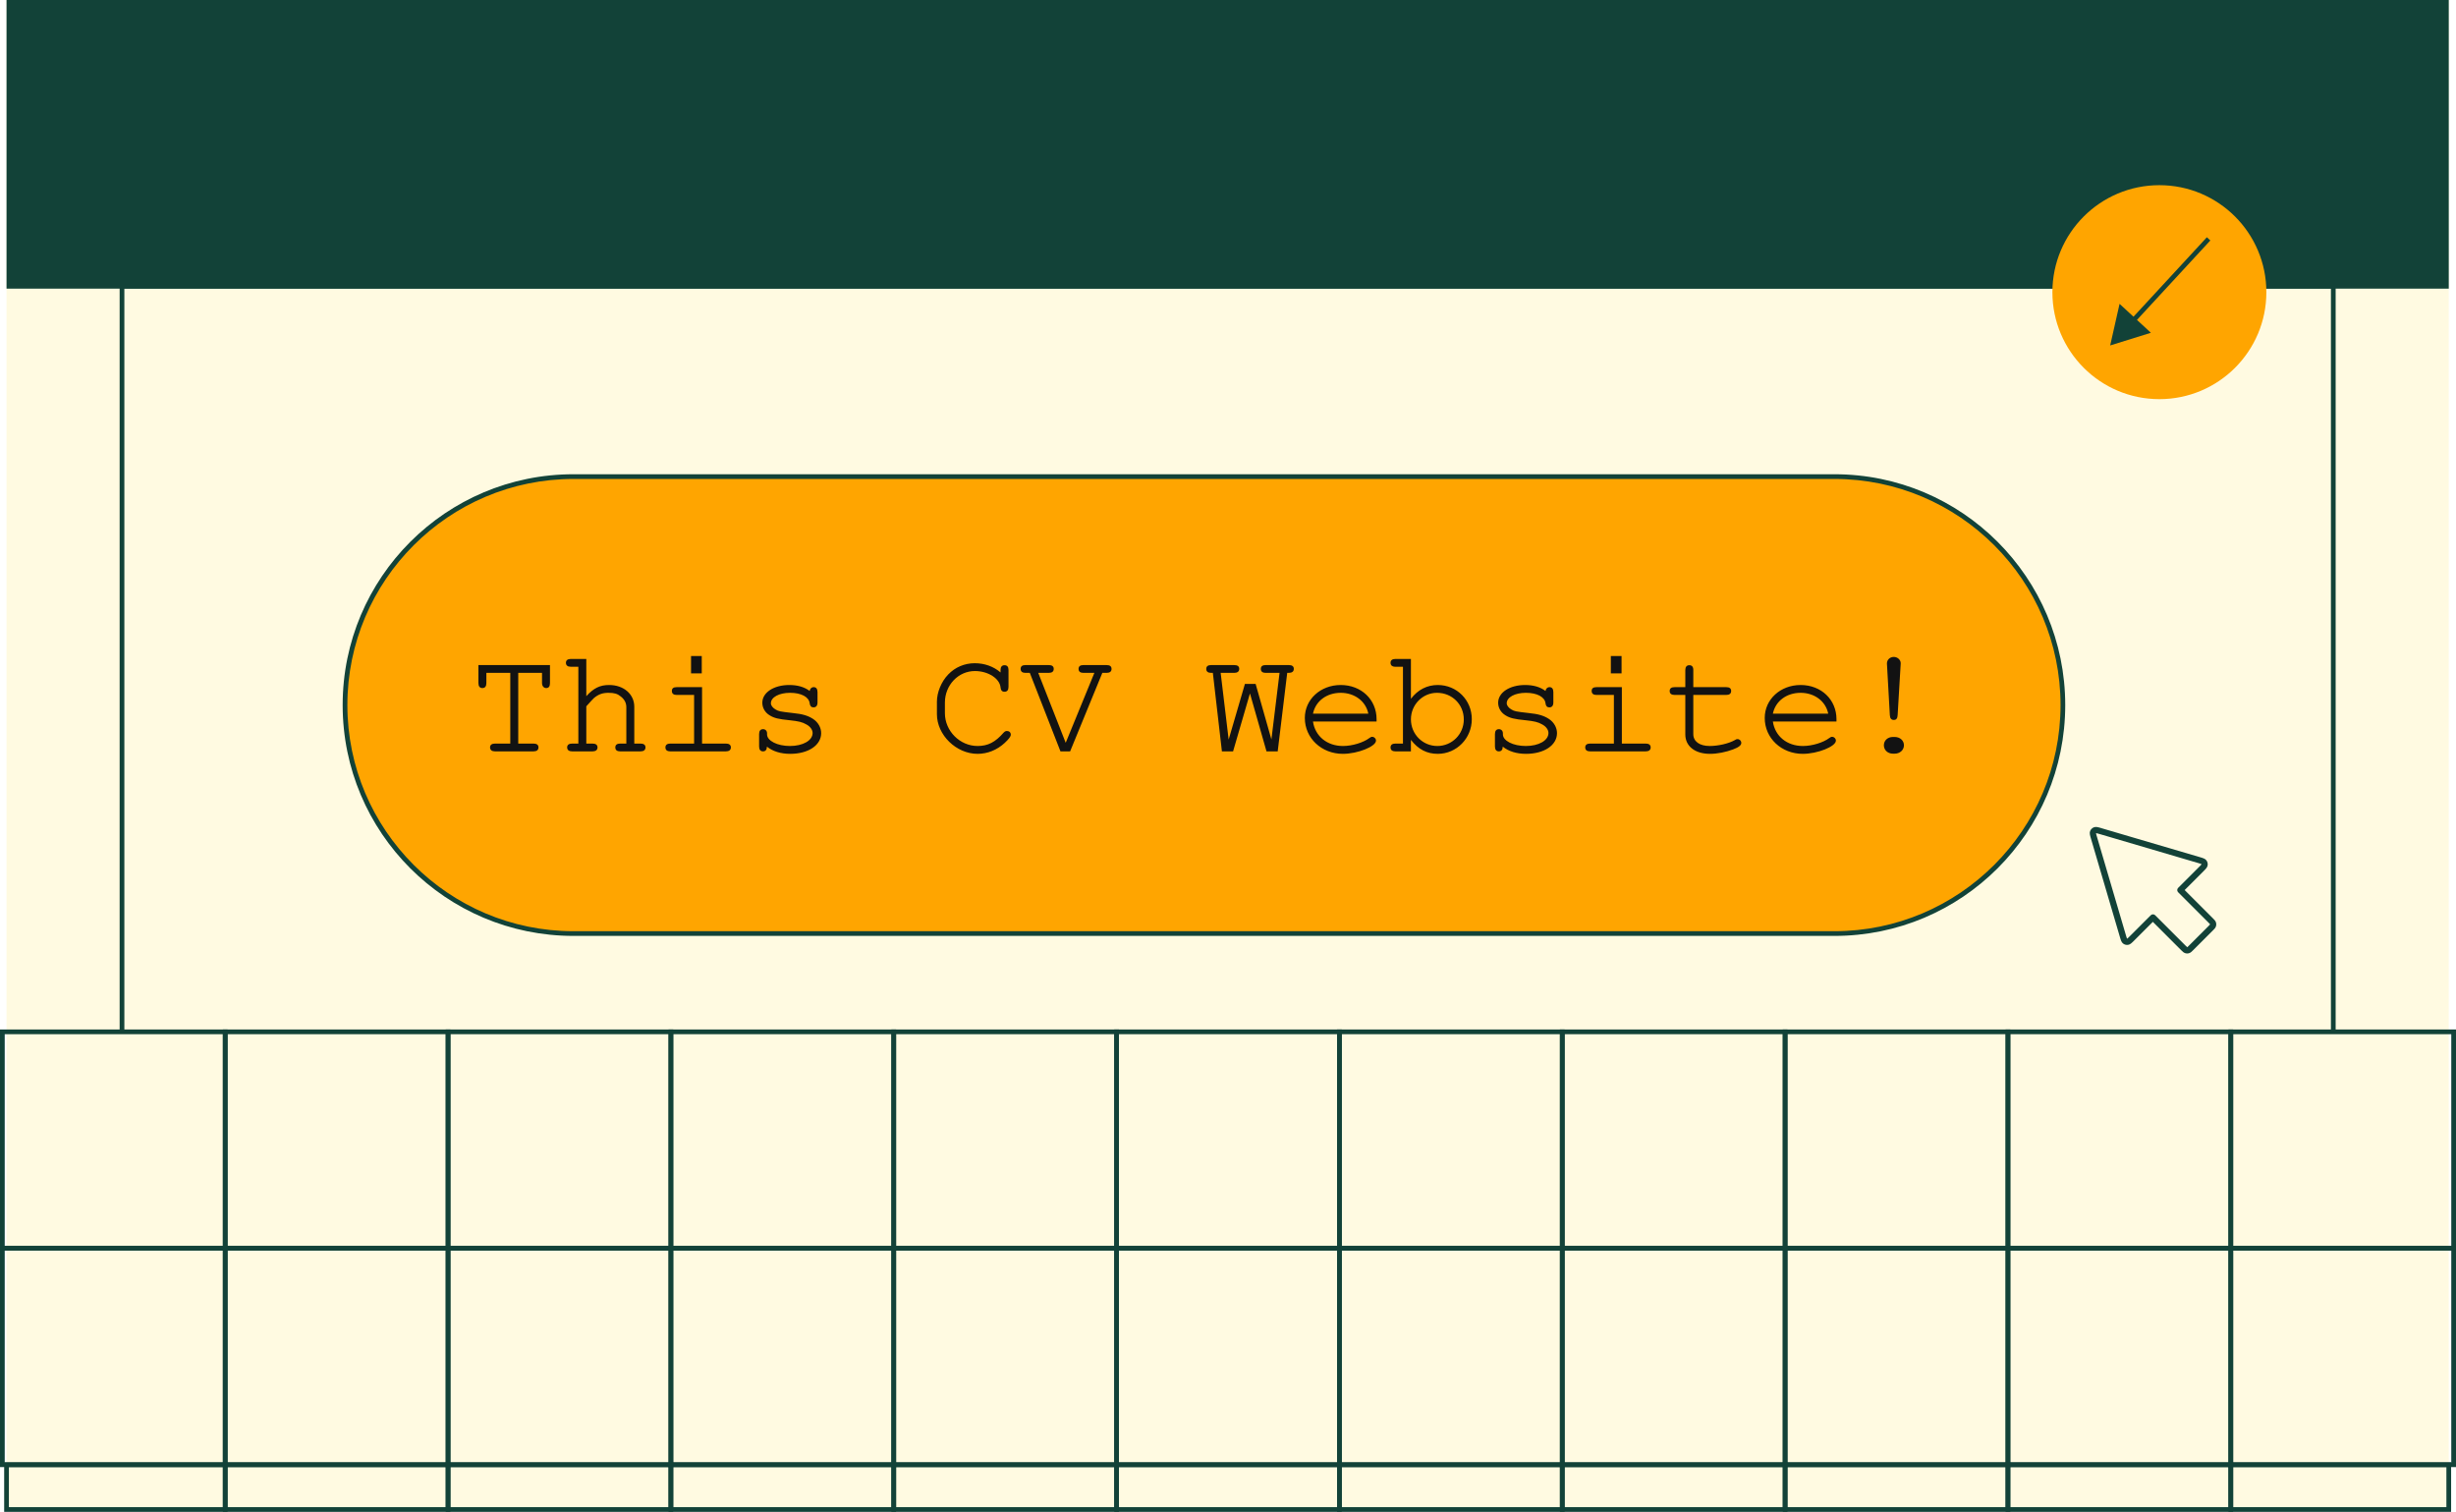
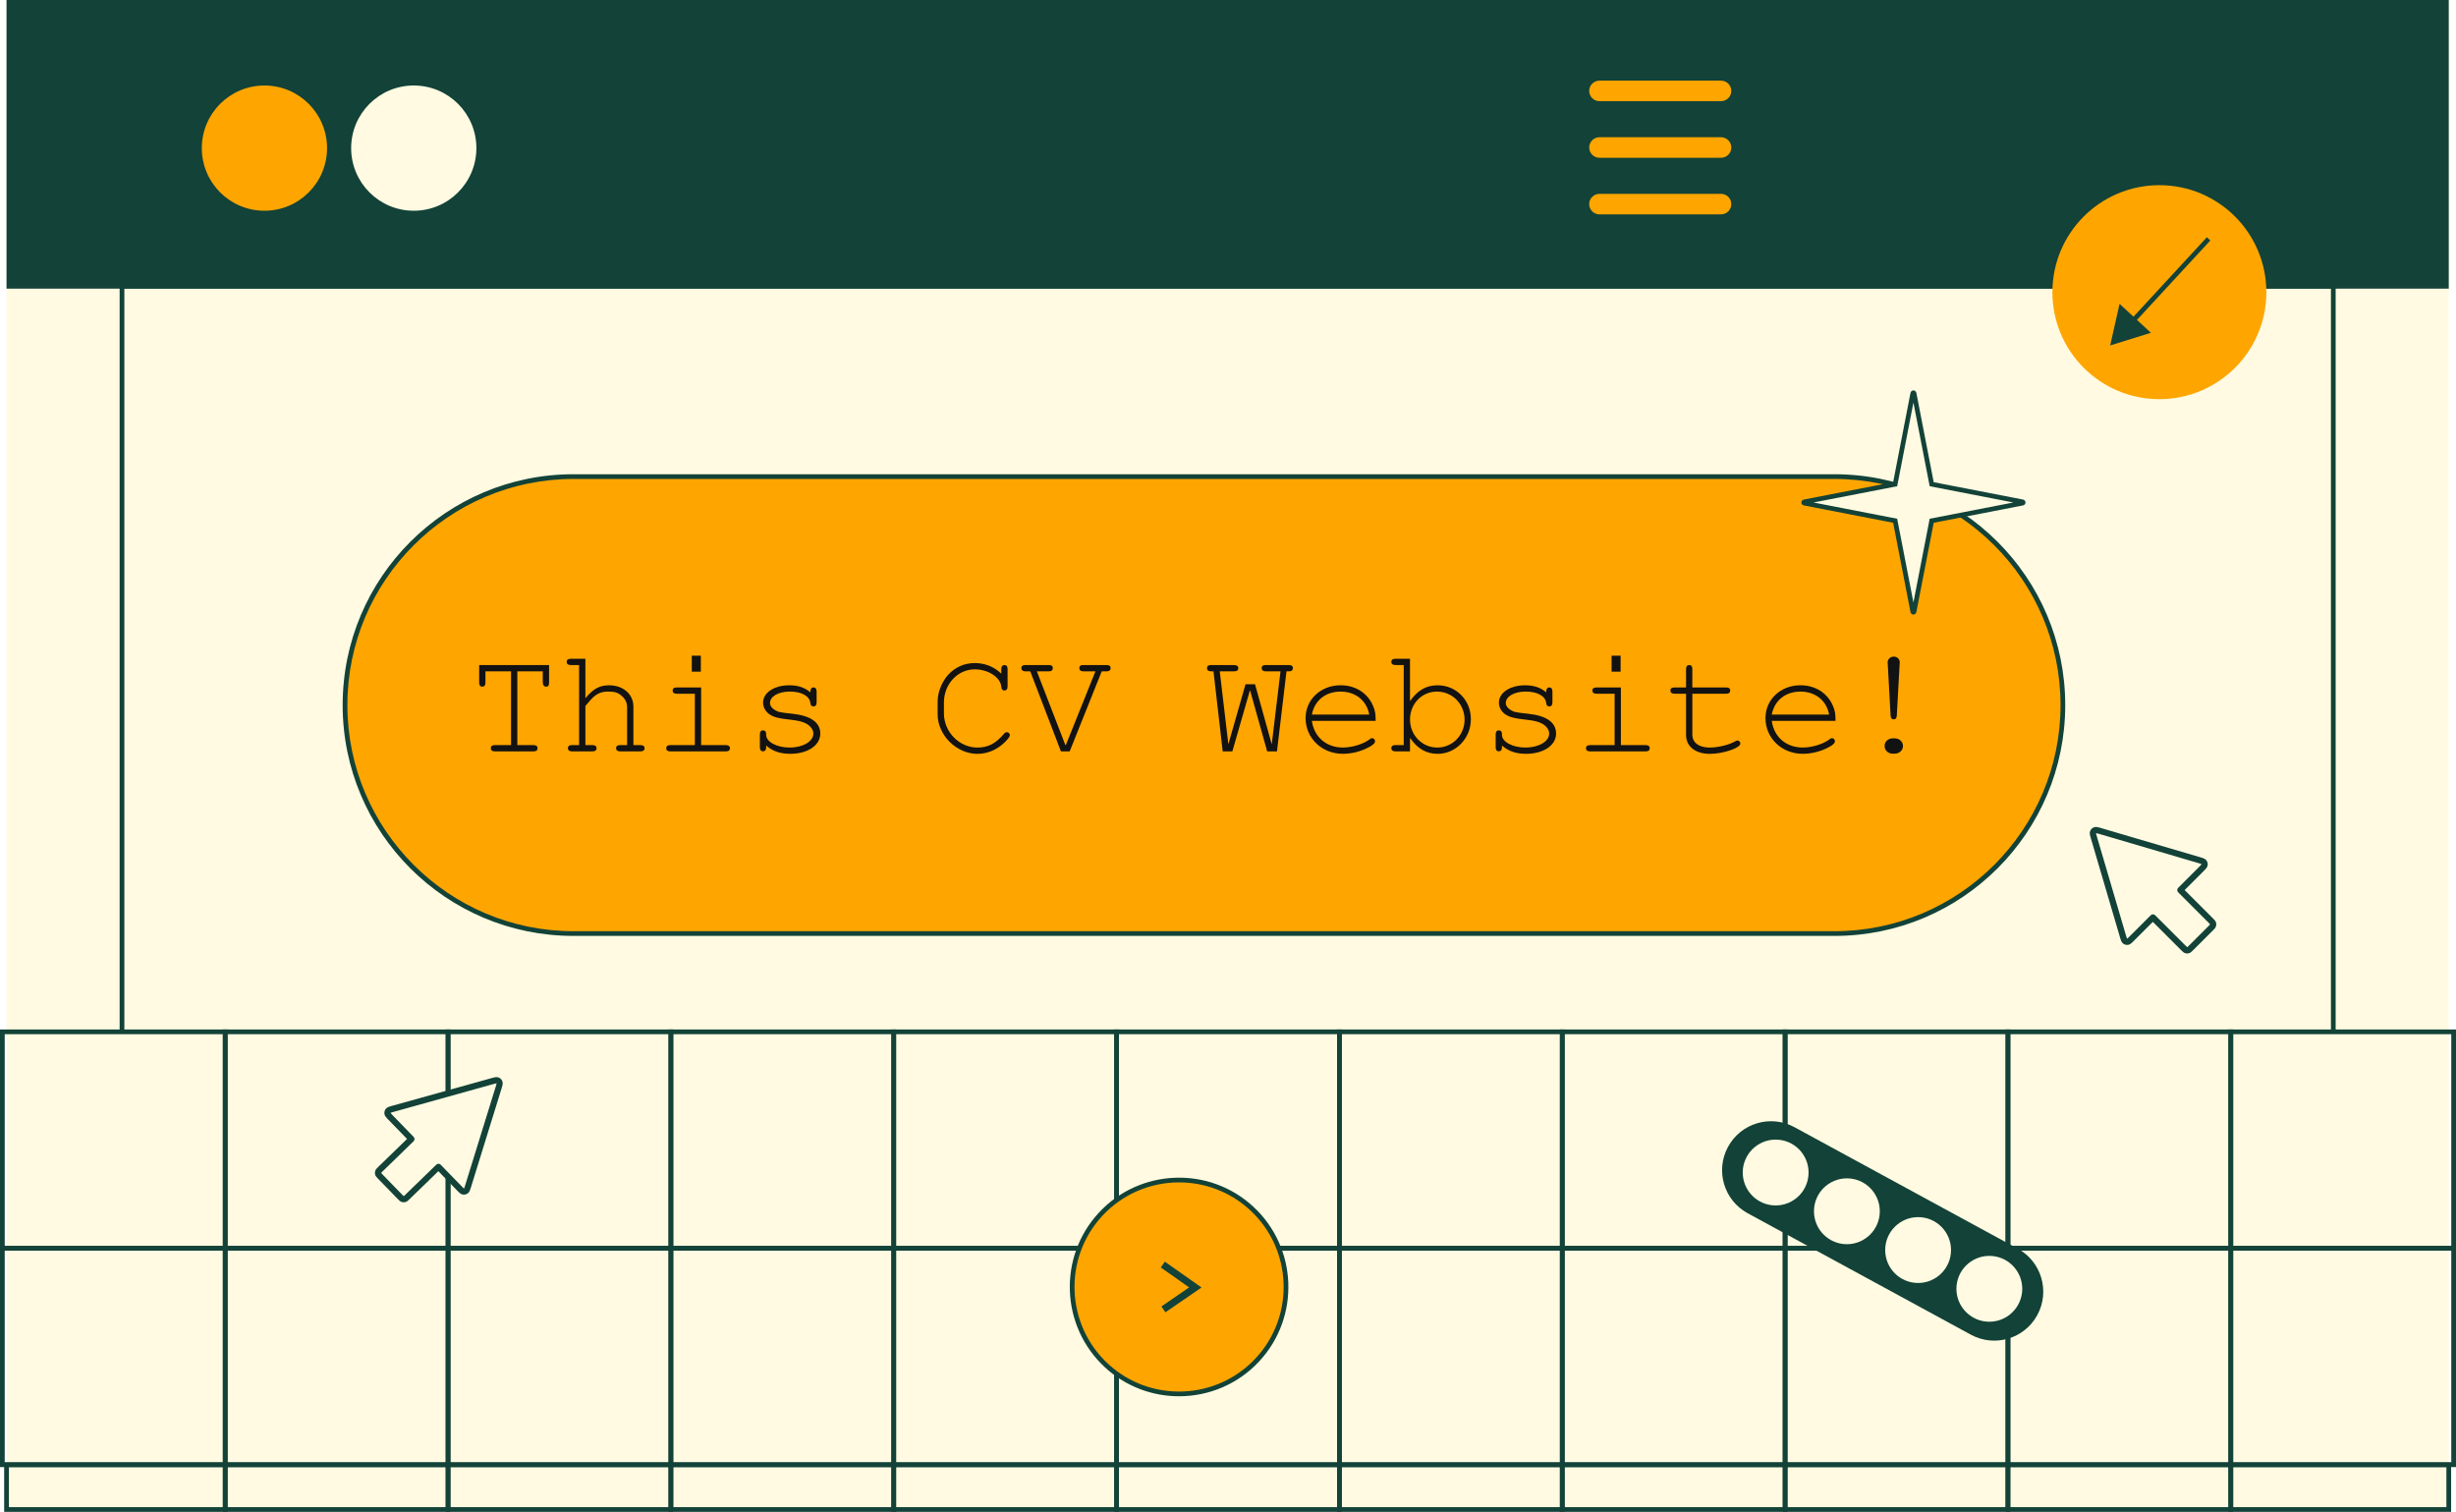
<svg xmlns="http://www.w3.org/2000/svg" id="Layer_1" data-name="Layer 1" viewBox="0 0 1041.36 641">
  <rect x="2.77" width="1035.52" height="640" fill="#fffae1" />
  <path d="M989.33,437.48V101.6c0-39.4-31.94-71.34-71.34-71.34H123.07c-39.4,0-71.34,31.94-71.34,71.34v335.88" fill="none" stroke="#124238" stroke-miterlimit="10" stroke-width="2" />
  <g>
    <path d="M243.16,395.81c-53.41,0-96.87-43.46-96.87-96.87s43.46-96.87,96.87-96.87h534.64c53.41,0,96.87,43.46,96.87,96.87s-43.46,96.87-96.87,96.87H243.16Z" fill="orange" />
    <path d="M777.81,203.07c52.86,0,95.87,43.01,95.87,95.87s-43.01,95.87-95.87,95.87H243.16c-52.86,0-95.87-43.01-95.87-95.87s43.01-95.87,95.87-95.87h534.64M777.81,201.07H243.16c-54.05,0-97.87,43.82-97.87,97.87h0c0,54.05,43.82,97.87,97.87,97.87h534.64c54.05,0,97.87-43.82,97.87-97.87h0c0-54.05-43.82-97.87-97.87-97.87h0Z" fill="#124238" />
  </g>
-   <text transform="translate(198.49 318.57)" fill="#121212" font-family="NimbusMono-Regular, 'Nimbus Mono'" font-size="65">
-     <tspan x="0" y="0">This CV Website!</tspan>
-   </text>
+   <g>
+     <rect x="180.82" y="269.28" width="659.33" height="59.33" fill="none" />
+     <path d="M226.18,315.91c1.17,0,1.76.46,1.76,1.3,0,.91-.58,1.37-1.76,1.37h-16.32c-1.17,0-1.76-.46-1.76-1.37,0-.84.59-1.3,1.76-1.3h6.83v-31.27h-10.86v4.75c0,1.17-.46,1.75-1.36,1.75-.85,0-1.3-.58-1.3-1.75v-7.41h29.64v7.41c0,1.3-.39,1.75-1.3,1.75-.78,0-1.37-.71-1.37-1.75v-4.75h-10.79v31.27h6.83Z" fill="#121212" />
+     <path d="M248.22,296.01c3.31-3.97,6.04-5.46,10.01-5.46,6.04,0,10.34,3.77,10.34,9.1v16.25h2.92c1.24,0,1.82.46,1.82,1.3,0,.91-.58,1.37-1.82,1.37h-8.52c-1.17,0-1.75-.46-1.75-1.37,0-.84.58-1.3,1.75-1.3h2.93v-16.06c0-1.95-.85-3.64-2.47-4.94-1.5-1.3-2.93-1.69-5.53-1.69s-4.35.65-6.31,2.34q-.78.65-3.38,3.77v16.58h2.92c1.24,0,1.82.46,1.82,1.3,0,.91-.58,1.37-1.82,1.37h-8.58c-1.17,0-1.76-.46-1.76-1.37,0-.84.58-1.3,1.76-1.3h2.99v-33.93h-3.51c-1.17,0-1.76-.46-1.76-1.37,0-.85.59-1.3,1.76-1.3h6.18v16.71Z" fill="#121212" />
+     <path d="M297.29,315.91h10.4c1.23,0,1.82.46,1.82,1.3,0,.91-.59,1.37-1.82,1.37h-23.47c-1.17,0-1.75-.46-1.75-1.37,0-.84.58-1.3,1.75-1.3h10.4v-21.78h-7.67c-1.17,0-1.75-.46-1.75-1.37,0-.84.58-1.3,1.75-1.3h10.34v24.44ZM297.16,284.77h-3.84v-6.76h3.84v6.76Z" fill="#121212" />
+     <path d="M324.85,311.55c0,2.99,4.49,5.4,10.01,5.4s10.01-2.54,10.01-5.98c0-1.5-1.11-3.05-2.86-4.09-1.69-.91-3.45-1.37-7.02-1.76-4.81-.52-6.63-.98-8.45-2.08-1.88-1.17-2.99-3.12-2.99-5.14,0-4.23,4.75-7.35,11.12-7.35,3.71,0,6.63.98,8.91,2.99,0-1.37.46-2.08,1.37-2.08.84,0,1.3.58,1.3,1.82v4.49c0,1.17-.46,1.75-1.3,1.75s-1.24-.46-1.37-1.5c-.26-2.86-3.71-4.81-8.65-4.81s-8.45,2.08-8.45,4.88c0,1.04.72,2.15,2.02,2.92,1.5.91,2.08,1.04,7.61,1.62,7.74.85,11.7,3.71,11.7,8.39,0,5-5.33,8.58-12.74,8.58-4.29,0-7.48-1.11-10.21-3.51v.71c0,1.17-.46,1.75-1.37,1.75-.84,0-1.3-.58-1.3-1.75v-5.4c0-1.17.46-1.75,1.36-1.75.78,0,1.3.58,1.3,1.43v.45Z" fill="#121212" />
+     <path d="M424.56,283.73c0-1.17.46-1.75,1.36-1.75s1.3.52,1.3,1.75v7.28c0,1.17-.46,1.75-1.37,1.75-.78,0-1.23-.52-1.3-1.56-.26-3.96-5.46-7.41-11.25-7.41-7.22,0-13.07,6.24-13.07,14.04v4.62c0,7.87,6.5,14.5,14.17,14.5,4.55,0,7.8-1.69,11.31-5.85.46-.52.71-.65,1.17-.65.78,0,1.3.52,1.3,1.24,0,.65-.78,1.69-2.47,3.31-3.19,2.99-7.15,4.62-11.31,4.62-8.84,0-16.84-7.93-16.84-16.77v-5.4c0-3.96,1.82-8.52,4.62-11.51,2.92-3.12,6.76-4.81,11.12-4.81s8.19,1.56,11.25,4.49v-1.89Z" fill="#121212" />
+     <path d="M436.84,284.64h-2.02c-1.17,0-1.75-.46-1.75-1.37s.52-1.3,1.75-1.3h9.82c1.24,0,1.76.39,1.76,1.3s-.58,1.37-1.76,1.37h-5l12.09,31.27h.19l12.55-31.27h-5.07c-1.17,0-1.76-.46-1.76-1.37s.52-1.3,1.76-1.3h9.75c1.24,0,1.76.39,1.76,1.3s-.58,1.37-1.76,1.37h-2.01l-13.59,33.93h-3.71l-13-33.93Z" fill="#121212" />
+     <path d="M514.52,284.64h-.98c-1.17,0-1.76-.46-1.76-1.37s.59-1.3,1.76-1.3h9.69c1.24,0,1.82.45,1.82,1.3,0,.91-.58,1.37-1.82,1.37h-6.04l3.64,30.94,7.28-25.48h4.03l7.09,25.48,3.71-30.94h-6.24c-1.17,0-1.75-.46-1.75-1.37s.52-1.3,1.75-1.3h9.75c1.17,0,1.75.39,1.75,1.3s-.58,1.37-1.75,1.37h-.97l-4.03,33.93h-4.16l-7.28-26-7.48,26h-4.1l-3.9-33.93Z" fill="#121212" />
+     <path d="M556.25,305.63c.91,6.83,6.11,11.31,13.13,11.31,4.03,0,8.78-1.5,11.38-3.51.46-.39.65-.46,1.04-.46.65,0,1.23.58,1.23,1.3,0,.84-.97,1.75-3.12,2.79-3.18,1.62-6.96,2.54-10.53,2.54-8.91,0-15.8-6.63-15.8-15.15,0-7.87,6.44-13.91,14.82-13.91,6.3,0,11.44,3.25,13.78,8.71.91,2.15,1.11,3.38,1.11,6.37h-27.04ZM580.56,302.97c-1.04-5.92-5.79-9.75-12.16-9.75s-10.99,3.77-12.16,9.75h24.31Z" fill="#121212" />
+     <path d="M597.85,297.25c3.25-4.62,6.89-6.7,11.7-6.7,7.93,0,14.11,6.31,14.11,14.37s-6.3,14.69-14.11,14.69c-4.81,0-8.58-2.21-11.7-6.76v5.72h-6.17c-1.17,0-1.76-.46-1.76-1.37,0-.84.58-1.3,1.76-1.3h3.51v-33.93h-3.51c-1.17,0-1.76-.46-1.76-1.37,0-.85.58-1.3,1.76-1.3h6.17v17.94ZM597.85,305.05c0,6.63,5.13,11.9,11.57,11.9s11.57-5.27,11.57-11.83-5.13-11.9-11.7-11.9-11.44,5.33-11.44,11.83Z" fill="#121212" />
+     <path d="M636.84,311.55c0,2.99,4.49,5.4,10.01,5.4s10.01-2.54,10.01-5.98c0-1.5-1.1-3.05-2.86-4.09-1.69-.91-3.44-1.37-7.02-1.76-4.81-.52-6.63-.98-8.45-2.08-1.89-1.17-2.99-3.12-2.99-5.14,0-4.23,4.75-7.35,11.12-7.35,3.71,0,6.63.98,8.91,2.99,0-1.37.46-2.08,1.37-2.08.84,0,1.3.58,1.3,1.82v4.49c0,1.17-.46,1.75-1.3,1.75s-1.24-.46-1.37-1.5c-.26-2.86-3.71-4.81-8.65-4.81s-8.45,2.08-8.45,4.88c0,1.04.71,2.15,2.02,2.92,1.49.91,2.08,1.04,7.6,1.62,7.74.85,11.7,3.71,11.7,8.39,0,5-5.33,8.58-12.74,8.58-4.29,0-7.47-1.11-10.21-3.51v.71c0,1.17-.46,1.75-1.37,1.75-.84,0-1.3-.58-1.3-1.75v-5.4c0-1.17.46-1.75,1.37-1.75.78,0,1.3.58,1.3,1.43v.45Z" fill="#121212" />
+     <path d="M687.28,315.91h10.4c1.24,0,1.82.46,1.82,1.3,0,.91-.58,1.37-1.82,1.37h-23.47c-1.17,0-1.75-.46-1.75-1.37,0-.84.58-1.3,1.75-1.3h10.4v-21.78h-7.67c-1.17,0-1.76-.46-1.76-1.37,0-.84.58-1.3,1.76-1.3h10.33v24.44ZM687.15,284.77h-3.83v-6.76h3.83v6.76Z" fill="#121212" />
+     <path d="M731.87,291.46c1.17,0,1.76.39,1.76,1.3s-.58,1.37-1.76,1.37h-14.3v17.36c0,3.38,2.79,5.46,7.34,5.46,3.58,0,8.32-1.17,10.73-2.6.52-.32.71-.39,1.04-.39.65,0,1.24.58,1.24,1.3,0,1.89-7.35,4.36-12.94,4.36-6.11,0-10.08-3.12-10.08-8v-17.49h-4.81c-1.24,0-1.82-.46-1.82-1.37s.58-1.3,1.82-1.3h4.81v-7.74c0-1.17.45-1.75,1.36-1.75s1.3.52,1.3,1.75v7.74h14.3Z" fill="#121212" />
+     <path d="M751.24,305.63c.91,6.83,6.11,11.31,13.13,11.31,4.03,0,8.78-1.5,11.38-3.51.45-.39.65-.46,1.04-.46.65,0,1.23.58,1.23,1.3,0,.84-.97,1.75-3.12,2.79-3.18,1.62-6.96,2.54-10.53,2.54-8.91,0-15.8-6.63-15.8-15.15,0-7.87,6.44-13.91,14.82-13.91,6.3,0,11.44,3.25,13.78,8.71.91,2.15,1.1,3.38,1.1,6.37h-27.04ZM775.55,302.97c-1.04-5.92-5.79-9.75-12.16-9.75s-10.99,3.77-12.16,9.75h24.31Z" fill="#121212" />
+     <path d="M803.37,313.04c1.95,0,3.51,1.43,3.51,3.25s-1.56,3.25-3.51,3.25h-.84c-1.95,0-3.45-1.43-3.45-3.25s1.5-3.25,3.45-3.25h.84ZM804.28,303.16c-.07,1.3-.46,1.82-1.37,1.82-.84,0-1.24-.52-1.3-1.82l-1.17-21.19c-.07-.46-.07-.78-.07-1.04,0-1.43,1.11-2.54,2.6-2.54s2.54,1.1,2.54,2.47c0,.19,0,.58-.07,1.1l-1.17,21.19Z" fill="#121212" />
+   </g>
  <rect x="1" y="437.48" width="94.49" height="91.77" fill="none" stroke="#124238" stroke-miterlimit="10" stroke-width="2" />
  <rect x="95.49" y="437.48" width="94.49" height="91.77" fill="none" stroke="#124238" stroke-miterlimit="10" stroke-width="2" />
  <rect x="189.98" y="437.48" width="94.49" height="91.77" fill="none" stroke="#124238" stroke-miterlimit="10" stroke-width="2" />
  <rect x="284.46" y="437.48" width="94.49" height="91.77" fill="none" stroke="#124238" stroke-miterlimit="10" stroke-width="2" />
  <rect x="378.95" y="437.48" width="94.49" height="91.77" fill="none" stroke="#124238" stroke-miterlimit="10" stroke-width="2" />
  <rect x="473.44" y="437.48" width="94.49" height="91.77" fill="none" stroke="#124238" stroke-miterlimit="10" stroke-width="2" />
  <rect x="567.92" y="437.48" width="94.49" height="91.77" fill="none" stroke="#124238" stroke-miterlimit="10" stroke-width="2" />
  <rect x="662.41" y="437.48" width="94.49" height="91.77" fill="none" stroke="#124238" stroke-miterlimit="10" stroke-width="2" />
  <rect x="756.9" y="437.48" width="94.49" height="91.77" fill="none" stroke="#124238" stroke-miterlimit="10" stroke-width="2" />
  <rect x="851.38" y="437.48" width="94.49" height="91.77" fill="none" stroke="#124238" stroke-miterlimit="10" stroke-width="2" />
  <rect x="945.87" y="437.48" width="94.49" height="91.77" fill="none" stroke="#124238" stroke-miterlimit="10" stroke-width="2" />
  <rect x="1" y="529.25" width="94.49" height="91.77" fill="none" stroke="#124238" stroke-miterlimit="10" stroke-width="2" />
  <rect x="95.49" y="529.25" width="94.49" height="91.77" fill="none" stroke="#124238" stroke-miterlimit="10" stroke-width="2" />
  <rect x="189.98" y="529.25" width="94.49" height="91.77" fill="none" stroke="#124238" stroke-miterlimit="10" stroke-width="2" />
  <rect x="284.46" y="529.25" width="94.49" height="91.77" fill="none" stroke="#124238" stroke-miterlimit="10" stroke-width="2" />
  <rect x="378.95" y="529.25" width="94.49" height="91.77" fill="none" stroke="#124238" stroke-miterlimit="10" stroke-width="2" />
  <rect x="473.44" y="529.25" width="94.49" height="91.77" fill="none" stroke="#124238" stroke-miterlimit="10" stroke-width="2" />
  <rect x="567.92" y="529.25" width="94.49" height="91.77" fill="none" stroke="#124238" stroke-miterlimit="10" stroke-width="2" />
  <rect x="662.41" y="529.25" width="94.49" height="91.77" fill="none" stroke="#124238" stroke-miterlimit="10" stroke-width="2" />
  <rect x="756.9" y="529.25" width="94.49" height="91.77" fill="none" stroke="#124238" stroke-miterlimit="10" stroke-width="2" />
  <rect x="851.38" y="529.25" width="94.49" height="91.77" fill="none" stroke="#124238" stroke-miterlimit="10" stroke-width="2" />
  <rect x="945.87" y="529.25" width="94.49" height="91.77" fill="none" stroke="#124238" stroke-miterlimit="10" stroke-width="2" />
  <rect x="2.77" y="621.02" width="92.72" height="18.98" fill="none" stroke="#124238" stroke-miterlimit="10" stroke-width="2" />
  <rect x="95.49" y="621.02" width="94.49" height="18.98" fill="none" stroke="#124238" stroke-miterlimit="10" stroke-width="2" />
  <rect x="189.98" y="621.02" width="94.48" height="18.98" fill="none" stroke="#124238" stroke-miterlimit="10" stroke-width="2" />
  <rect x="284.46" y="621.02" width="94.49" height="18.98" fill="none" stroke="#124238" stroke-miterlimit="10" stroke-width="2" />
  <rect x="378.95" y="621.02" width="94.49" height="18.98" fill="none" stroke="#124238" stroke-miterlimit="10" stroke-width="2" />
  <rect x="473.44" y="621.02" width="94.48" height="18.98" fill="none" stroke="#124238" stroke-miterlimit="10" stroke-width="2" />
  <rect x="567.92" y="621.02" width="94.49" height="18.98" fill="none" stroke="#124238" stroke-miterlimit="10" stroke-width="2" />
  <rect x="662.41" y="621.02" width="94.49" height="18.98" fill="none" stroke="#124238" stroke-miterlimit="10" stroke-width="2" />
  <rect x="756.9" y="621.02" width="94.48" height="18.98" fill="none" stroke="#124238" stroke-miterlimit="10" stroke-width="2" />
  <rect x="851.38" y="621.02" width="94.49" height="18.98" fill="none" stroke="#124238" stroke-miterlimit="10" stroke-width="2" />
  <rect x="945.87" y="621.02" width="92.42" height="18.98" fill="none" stroke="#124238" stroke-miterlimit="10" stroke-width="2" />
  <path d="M989.33,101.6v20.73H51.73v-20.73c0-39.4,31.94-71.34,71.34-71.34h794.92c39.4,0,71.34,31.94,71.34,71.34Z" fill="#124238" />
  <rect x="2.77" width="1035.52" height="122.38" fill="#124238" />
  <g>
    <circle cx="915.59" cy="123.87" r="45.36" fill="orange" />
    <g>
      <line x1="936.46" y1="101.27" x2="903.56" y2="136.9" fill="none" stroke="#124238" stroke-miterlimit="10" stroke-width="2" />
      <polygon points="898.71 128.83 894.73 146.46 911.99 141.09 898.71 128.83" fill="#124238" />
    </g>
  </g>
  <g>
    <path d="M890.75,352.42c-1.33-.39-2-.59-2.45-.42-.4.15-.71.46-.85.85-.17.45.03,1.12.42,2.45l12.23,41.57c.36,1.24.55,1.86.91,2.14.32.25.73.36,1.13.29.46-.08.92-.53,1.83-1.44l8.86-8.86,12.89,12.89c.58.58.86.86,1.2.97.29.09.61.09.9,0,.33-.11.62-.4,1.2-.97l8.34-8.34c.58-.58.86-.86.97-1.2.09-.29.09-.61,0-.9-.11-.33-.4-.62-.97-1.2l-12.89-12.89,8.86-8.86c.91-.91,1.37-1.37,1.45-1.83.07-.4-.04-.81-.29-1.13-.29-.37-.91-.55-2.14-.91l-41.57-12.23Z" fill="#fffae1" />
    <path d="M927.36,404.25c-.29,0-.57-.05-.85-.14-.63-.21-1.04-.61-1.72-1.29l-11.97-11.97-7.93,7.93c-1.07,1.07-1.67,1.67-2.54,1.81-.76.13-1.55-.07-2.15-.55-.7-.55-.93-1.35-1.36-2.81l-12.23-41.57c-.46-1.56-.71-2.42-.39-3.28.28-.75.87-1.34,1.62-1.62.86-.32,1.72-.07,3.28.39l-.37,1.26.37-1.25,41.57,12.23c1.46.43,2.26.66,2.81,1.36.48.61.68,1.39.55,2.15-.15.87-.74,1.47-1.81,2.54l-7.93,7.93,11.97,11.97c.68.68,1.09,1.09,1.29,1.72.18.56.18,1.15,0,1.71-.2.63-.61,1.04-1.29,1.72l-8.34,8.34c-.68.68-1.09,1.09-1.72,1.29-.28.09-.57.14-.85.14ZM927.36,401.64s0,0,0,0h0ZM927.35,401.64s0,0,0,0c0,0,0,0,0,0ZM927.34,401.63s.03,0,.05,0c.12-.08.41-.37.7-.66l8.34-8.34c.28-.28.58-.58.66-.7,0-.02,0-.03,0-.05-.08-.12-.37-.41-.66-.7l-12.89-12.89c-.25-.25-.38-.58-.38-.92s.14-.68.38-.92l8.86-8.86c.47-.47.95-.95,1.08-1.16,0-.01,0-.03,0-.04-.21-.12-.87-.31-1.5-.5l-41.57-12.23c-.69-.2-1.4-.41-1.66-.43,0,0-.02.02-.02.02.01.26.22.98.43,1.66l12.23,41.57c.19.64.38,1.29.5,1.5.01,0,.02,0,.04,0,.21-.13.69-.61,1.16-1.08l8.86-8.86c.51-.51,1.34-.51,1.85,0l12.89,12.89c.28.28.58.58.7.66ZM901.87,398.05s0,0,0,0h0ZM933.49,366.43h0,0ZM933.49,366.4s0,0,0,0c0,0,0,0,0,0ZM888.67,353.25h0,0ZM888.69,353.23s0,0,0,0c0,0,0,0,0,0Z" fill="#124238" />
  </g>
+   <g>
+     <path d="M211.33,461.37c.41-1.33.62-1.99.45-2.45-.14-.4-.45-.71-.84-.87-.45-.18-1.12.01-2.46.38l-41.74,11.63c-1.24.35-1.86.52-2.16.88-.26.32-.37.73-.31,1.13.07.46.52.92,1.42,1.85l8.73,8.98-13.07,12.7c-.58.57-.88.85-.99,1.18-.1.29-.1.6-.01.9.1.33.39.63.95,1.21l8.22,8.46c.57.58.85.88,1.18.99.29.1.6.1.9.01.33-.1.63-.39,1.21-.95l13.07-12.7,8.73,8.98c.9.93,1.35,1.39,1.81,1.47.4.07.81-.03,1.14-.27.37-.28.56-.9.94-2.13l12.82-41.39Z" fill="#fffae1" />
+     <path d="M158.98,497.23c0-.29.05-.57.15-.85.21-.63.63-1.03,1.32-1.7l12.14-11.79-7.82-8.05c-1.06-1.09-1.64-1.69-1.77-2.57-.11-.76.1-1.54.58-2.14.56-.69,1.36-.91,2.82-1.32l41.74-11.63c1.56-.44,2.43-.68,3.28-.34.75.29,1.33.89,1.6,1.65.31.87.04,1.72-.44,3.27l-1.25-.39,1.25.39-12.82,41.39c-.45,1.45-.7,2.25-1.4,2.79-.61.47-1.4.66-2.16.52-.87-.16-1.46-.76-2.51-1.85l-7.82-8.05-12.14,11.79c-.69.67-1.1,1.07-1.73,1.27-.56.17-1.15.16-1.71-.02-.63-.21-1.03-.63-1.7-1.31l-8.22-8.46c-.67-.69-1.07-1.1-1.27-1.73-.09-.28-.13-.57-.12-.86ZM161.58,497.27s0,0,0,0h0ZM161.58,497.27s0,0,0,0c0,0,0,0,0,0ZM161.6,497.25s0,.03,0,.05c.08.12.37.42.65.71l8.22,8.46c.28.29.57.58.69.67.02,0,.03,0,.05,0,.12-.08.42-.37.71-.65l13.08-12.7c.25-.24.58-.37.93-.37s.68.15.92.4l8.73,8.98c.46.47.94.97,1.14,1.1.01,0,.03,0,.04,0,.12-.21.33-.86.52-1.5l12.82-41.39c.21-.69.43-1.39.45-1.66,0,0-.02-.02-.02-.03-.26.01-.98.21-1.67.4l-41.74,11.63c-.64.18-1.3.36-1.51.48,0,.01,0,.02-.01.04.13.21.6.7,1.06,1.17l8.73,8.99c.5.52.49,1.35-.03,1.85l-13.07,12.7c-.29.28-.58.57-.67.69ZM165.54,471.83s0,0,0,0h0ZM196.71,503.91h0s0,0,0,0ZM196.73,503.9s0,0,0,0c0,0,0,0,0,0ZM210.53,459.28h0s0,0,0,0ZM210.55,459.3s0,0,0,0c0,0,0,0,0,0Z" fill="#124238" />
+   </g>
+   <g>
+     <g>
+       <circle cx="499.93" cy="545.65" r="45.36" fill="orange" />
+       <path d="M499.92,591.99c-11.25,0-22.53-4.06-31.43-12.28-18.78-17.34-19.95-46.73-2.61-65.51,17.34-18.78,46.73-19.95,65.51-2.61,18.78,17.34,19.95,46.73,2.61,65.51-9.12,9.88-21.59,14.89-34.08,14.89ZM499.95,501.31c-11.96,0-23.88,4.79-32.61,14.25-16.59,17.97-15.47,46.09,2.5,62.69,17.97,16.59,46.09,15.47,62.69-2.5,16.59-17.97,15.47-46.09-2.5-62.69-8.52-7.86-19.31-11.75-30.08-11.75Z" fill="#124238" />
+     </g>
+     <polygon points="494.14 556.39 492.45 553.91 504.2 545.84 492.18 537.38 493.9 534.93 509.45 545.87 494.14 556.39" fill="#124238" />
+   </g>
+   <g>
+     <rect x="723.7" y="501.09" width="149.28" height="41.53" rx="20.77" ry="20.77" transform="translate(1250.12 1361.84) rotate(-151.45)" fill="#124238" />
+     <circle cx="843.49" cy="546.43" r="13.96" fill="#fffae1" />
+     <circle cx="813.29" cy="530" r="13.96" fill="#fffae1" />
+     <circle cx="783.09" cy="513.56" r="13.96" fill="#fffae1" />
+     <circle cx="752.89" cy="497.13" r="13.96" fill="#fffae1" />
+   </g>
+   <path d="M811.56,166.73l7.49,38.57,38.57,7.49c.28.05.28.45,0,.51l-38.57,7.49-7.49,38.57c-.05.28-.45.28-.51,0l-7.49-38.57-38.57-7.49c-.28-.05-.28-.45,0-.51l38.57-7.49,7.49-38.57c.05-.28.45-.28.51,0Z" fill="#fffae1" stroke="#124238" stroke-miterlimit="10" stroke-width="2" />
+   <g>
+     <path d="M729.73,42.89h-51.55c-2.4,0-4.35-1.95-4.35-4.35s1.95-4.35,4.35-4.35h51.55c2.4,0,4.35,1.95,4.35,4.35s-1.95,4.35-4.35,4.35Z" fill="orange" />
+     <path d="M729.73,66.89h-51.55c-2.4,0-4.35-1.95-4.35-4.35s1.95-4.35,4.35-4.35h51.55c2.4,0,4.35,1.95,4.35,4.35s-1.95,4.35-4.35,4.35Z" fill="orange" />
+     <path d="M729.73,90.89h-51.55c-2.4,0-4.35-1.95-4.35-4.35s1.95-4.35,4.35-4.35h51.55c2.4,0,4.35,1.95,4.35,4.35s-1.95,4.35-4.35,4.35Z" fill="orange" />
+   </g>
+   <circle cx="175.44" cy="62.8" r="26.55" fill="#fffae1" />
+   <circle cx="112.12" cy="62.8" r="26.55" fill="orange" />
</svg>
